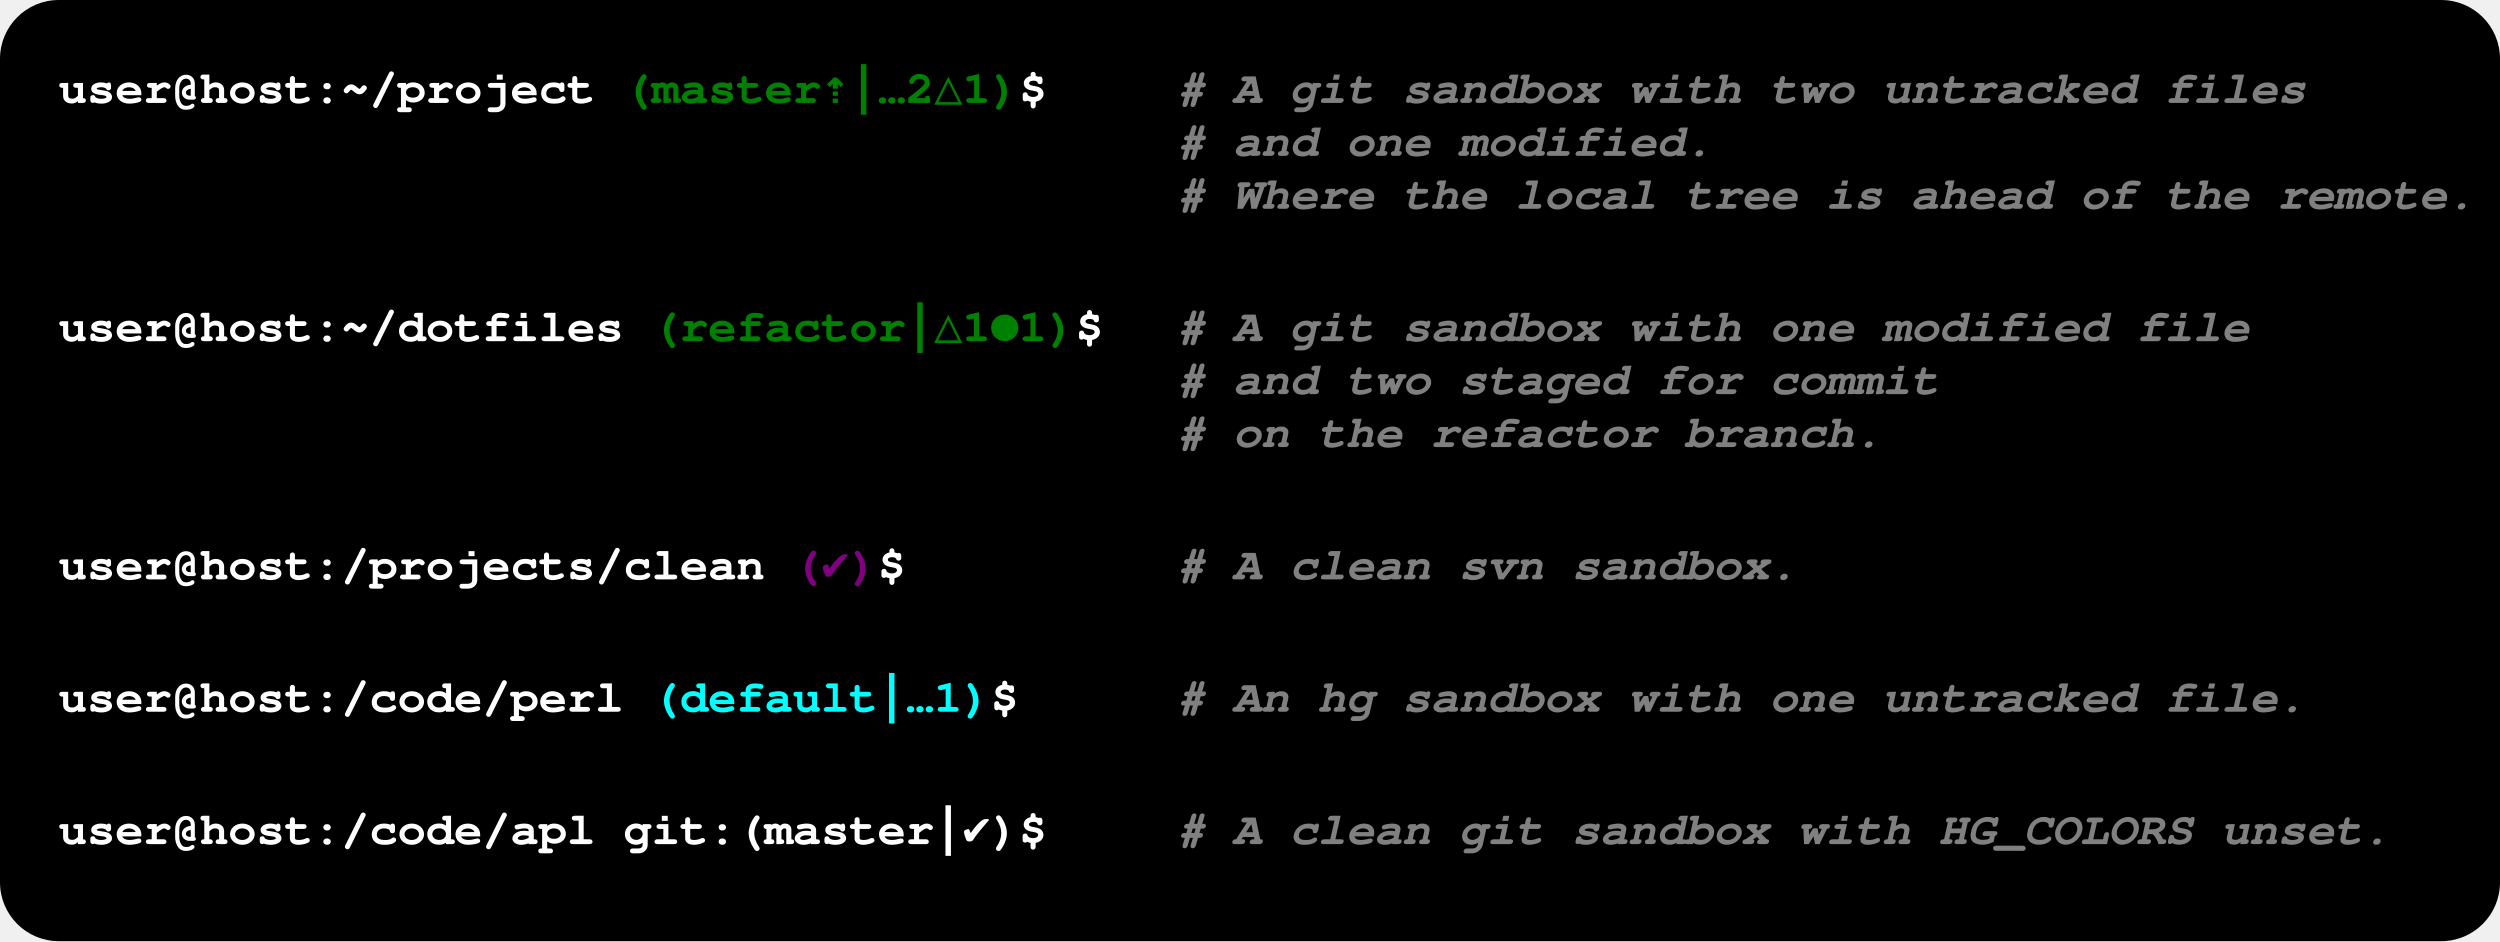
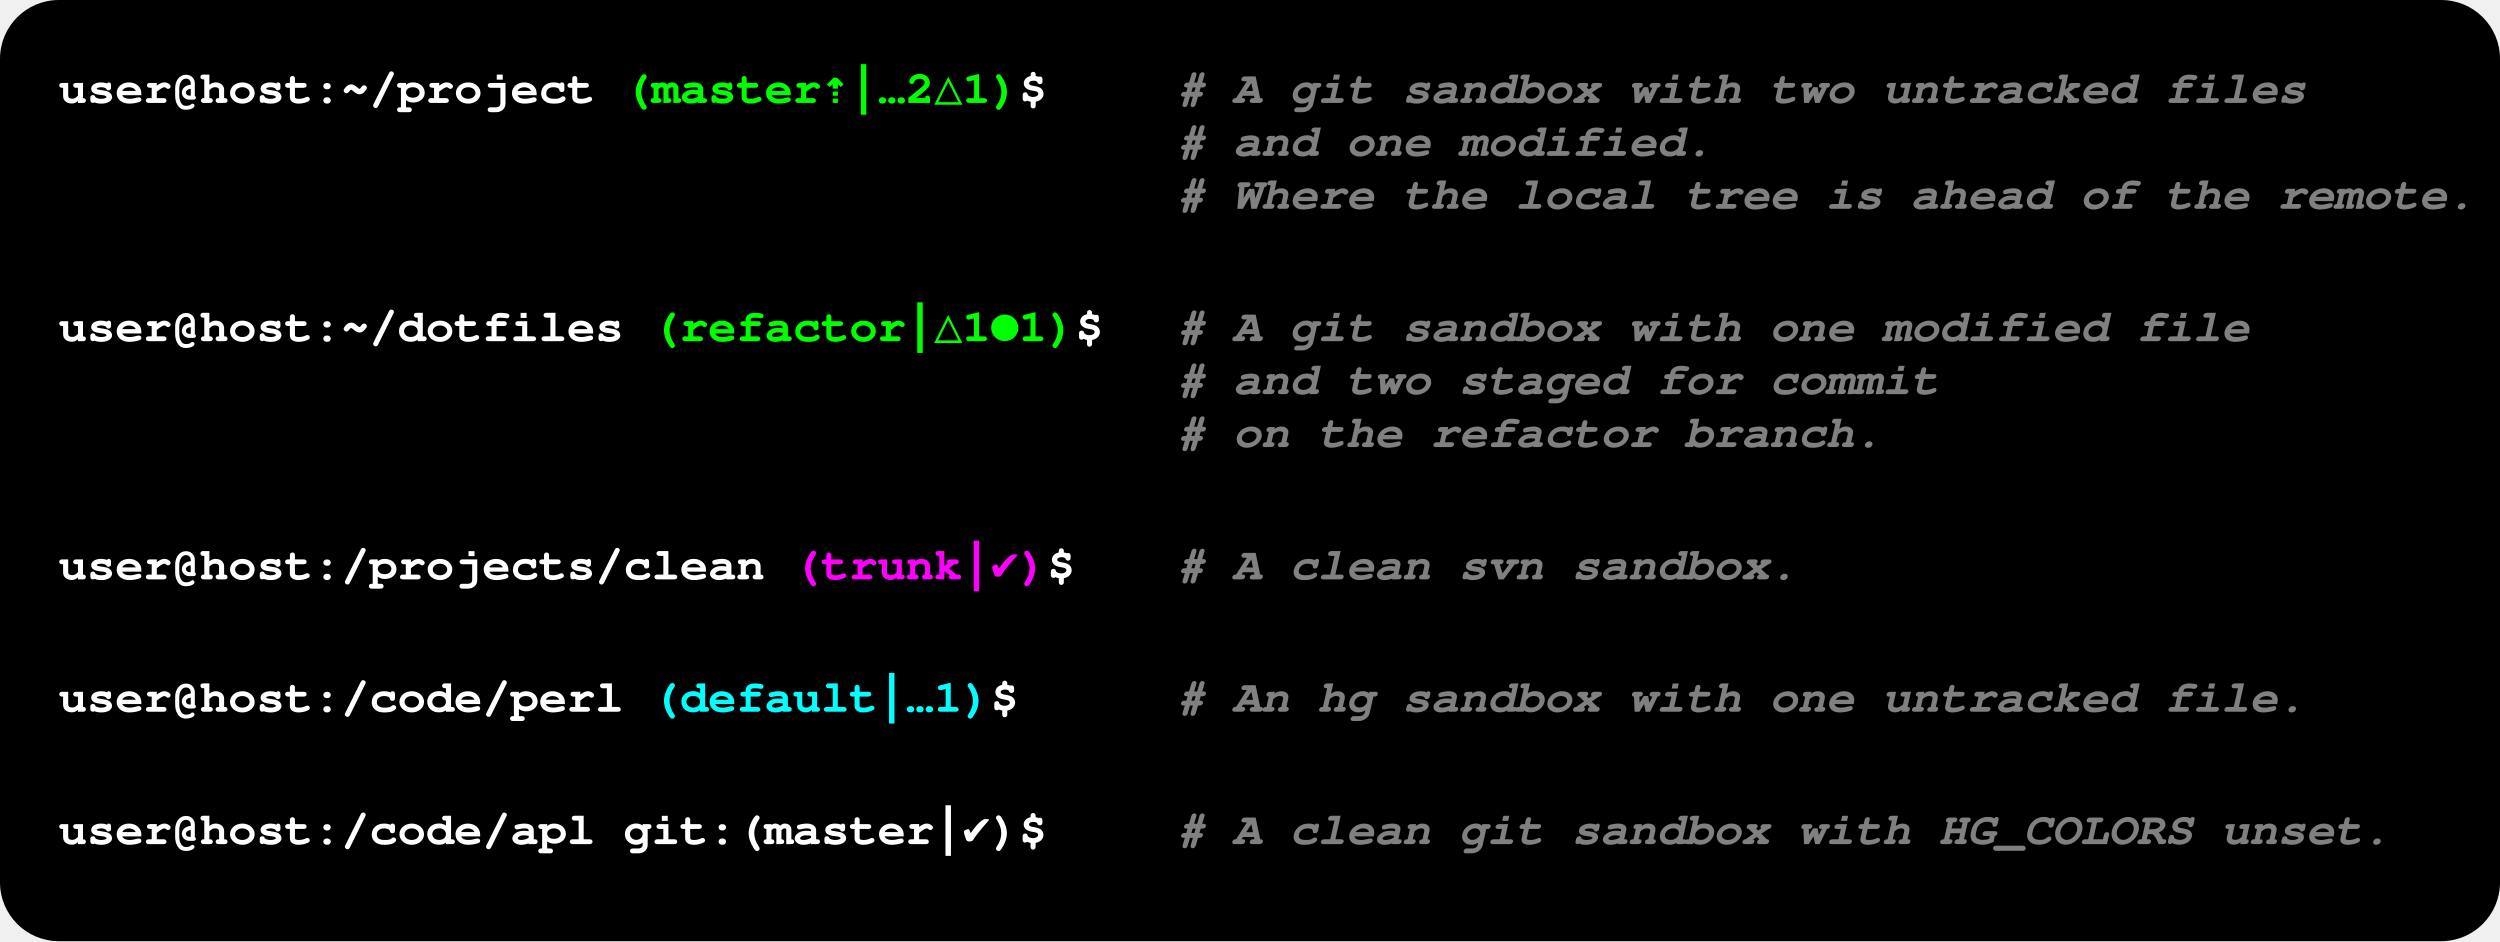
<svg xmlns="http://www.w3.org/2000/svg" version="1.1" width="850" height="320">
  <defs>
    <style type="text/css">
      .background {
        fill: black;
      }
      .prompt {
        fill: white;
        font-style: bold;
      }
      .comment {
        fill: grey;
        font-style: italic;
      }
      .git {
-         fill: green;
+         fill: lime;
      }
      .hg {
        fill: cyan;
      }
      .svn {
-         fill: purple;
+         fill: magenta;
      }
    </style>
  </defs>
  <rect x="0" y="0" rx="20" ry="20" width="850" height="320" class="background" />
  <text font-weight="bold" font-size="16" font-family="Consolas, Menlo, Courier, monospace" class="prompt">
    <tspan x="20" y="35">user@host:~/project</tspan>
    <tspan class="git">(master⇡|…2△1)<tspan class="prompt">$</tspan>
    </tspan>
    <tspan x="400" class="comment">        # A git sandbox with two untracked files</tspan>
    <tspan x="400" dy="18" class="comment"># and one modified.</tspan>
    <tspan x="400" dy="18" class="comment"># Where the local tree is ahead of the remote.</tspan>
    <tspan x="20" dy="45">user@host:~/dotfiles</tspan>
    <tspan class="git">(refactor|△1●1)<tspan class="prompt">$</tspan>
    </tspan>
    <tspan x="400" class="comment">        # A git sandbox with one modified file</tspan>
    <tspan x="400" dy="18" class="comment"># and two staged for commit</tspan>
    <tspan x="400" dy="18" class="comment"># on the refactor branch.</tspan>
    <tspan x="20" dy="45">user@host:/projects/clean</tspan>
-     <tspan class="svn">(✔)<tspan class="prompt">$</tspan>
+     <tspan class="svn">(trunk|✔)<tspan class="prompt">$</tspan>
    </tspan>
    <tspan x="400" class="comment"># A clean svn sandbox.</tspan>
    <tspan x="20" dy="45">user@host:/code/perl</tspan>
    <tspan class="hg">(default|…1)<tspan class="prompt">$</tspan>
    </tspan>
    <tspan x="400" class="comment"># An hg sandbox with one untracked file.</tspan>
    <tspan x="20" dy="45">user@host:/code/apl git:(master|✔)$</tspan>
    <tspan x="400" class="comment"># A clean git sandbox with HG_COLORS unset.</tspan>
  </text>
  <text font-size="16">
  </text>
</svg>
